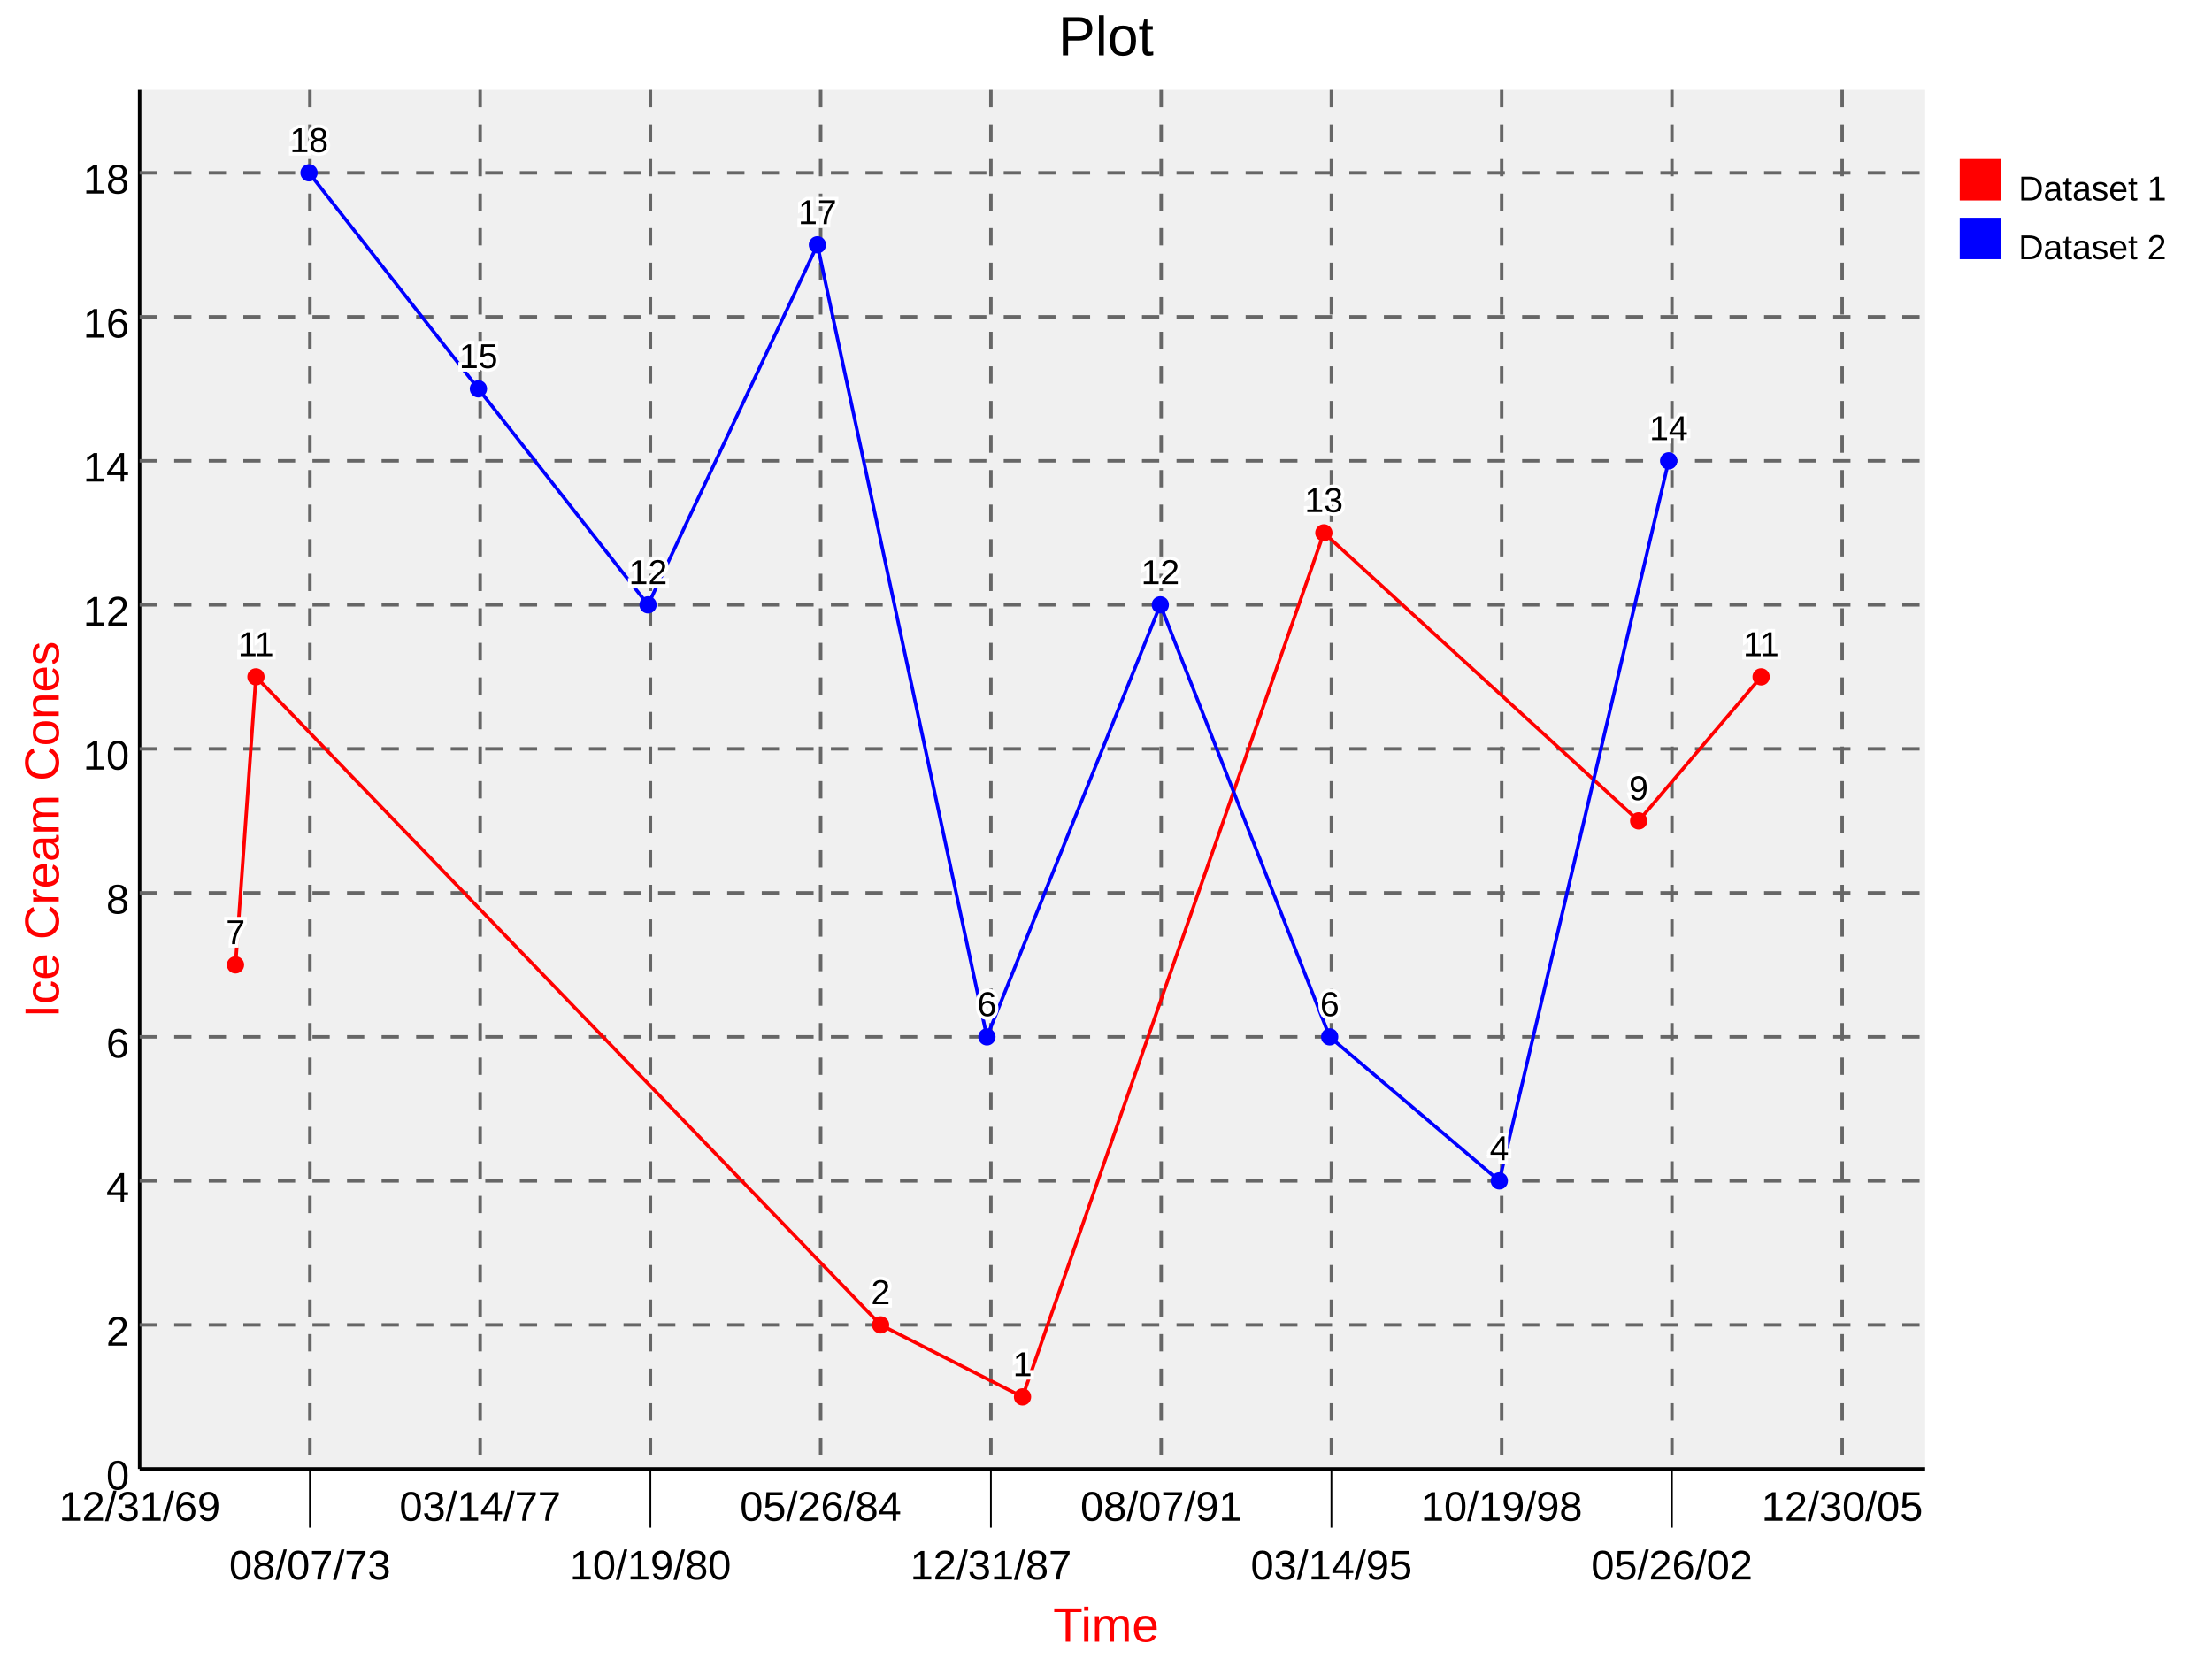
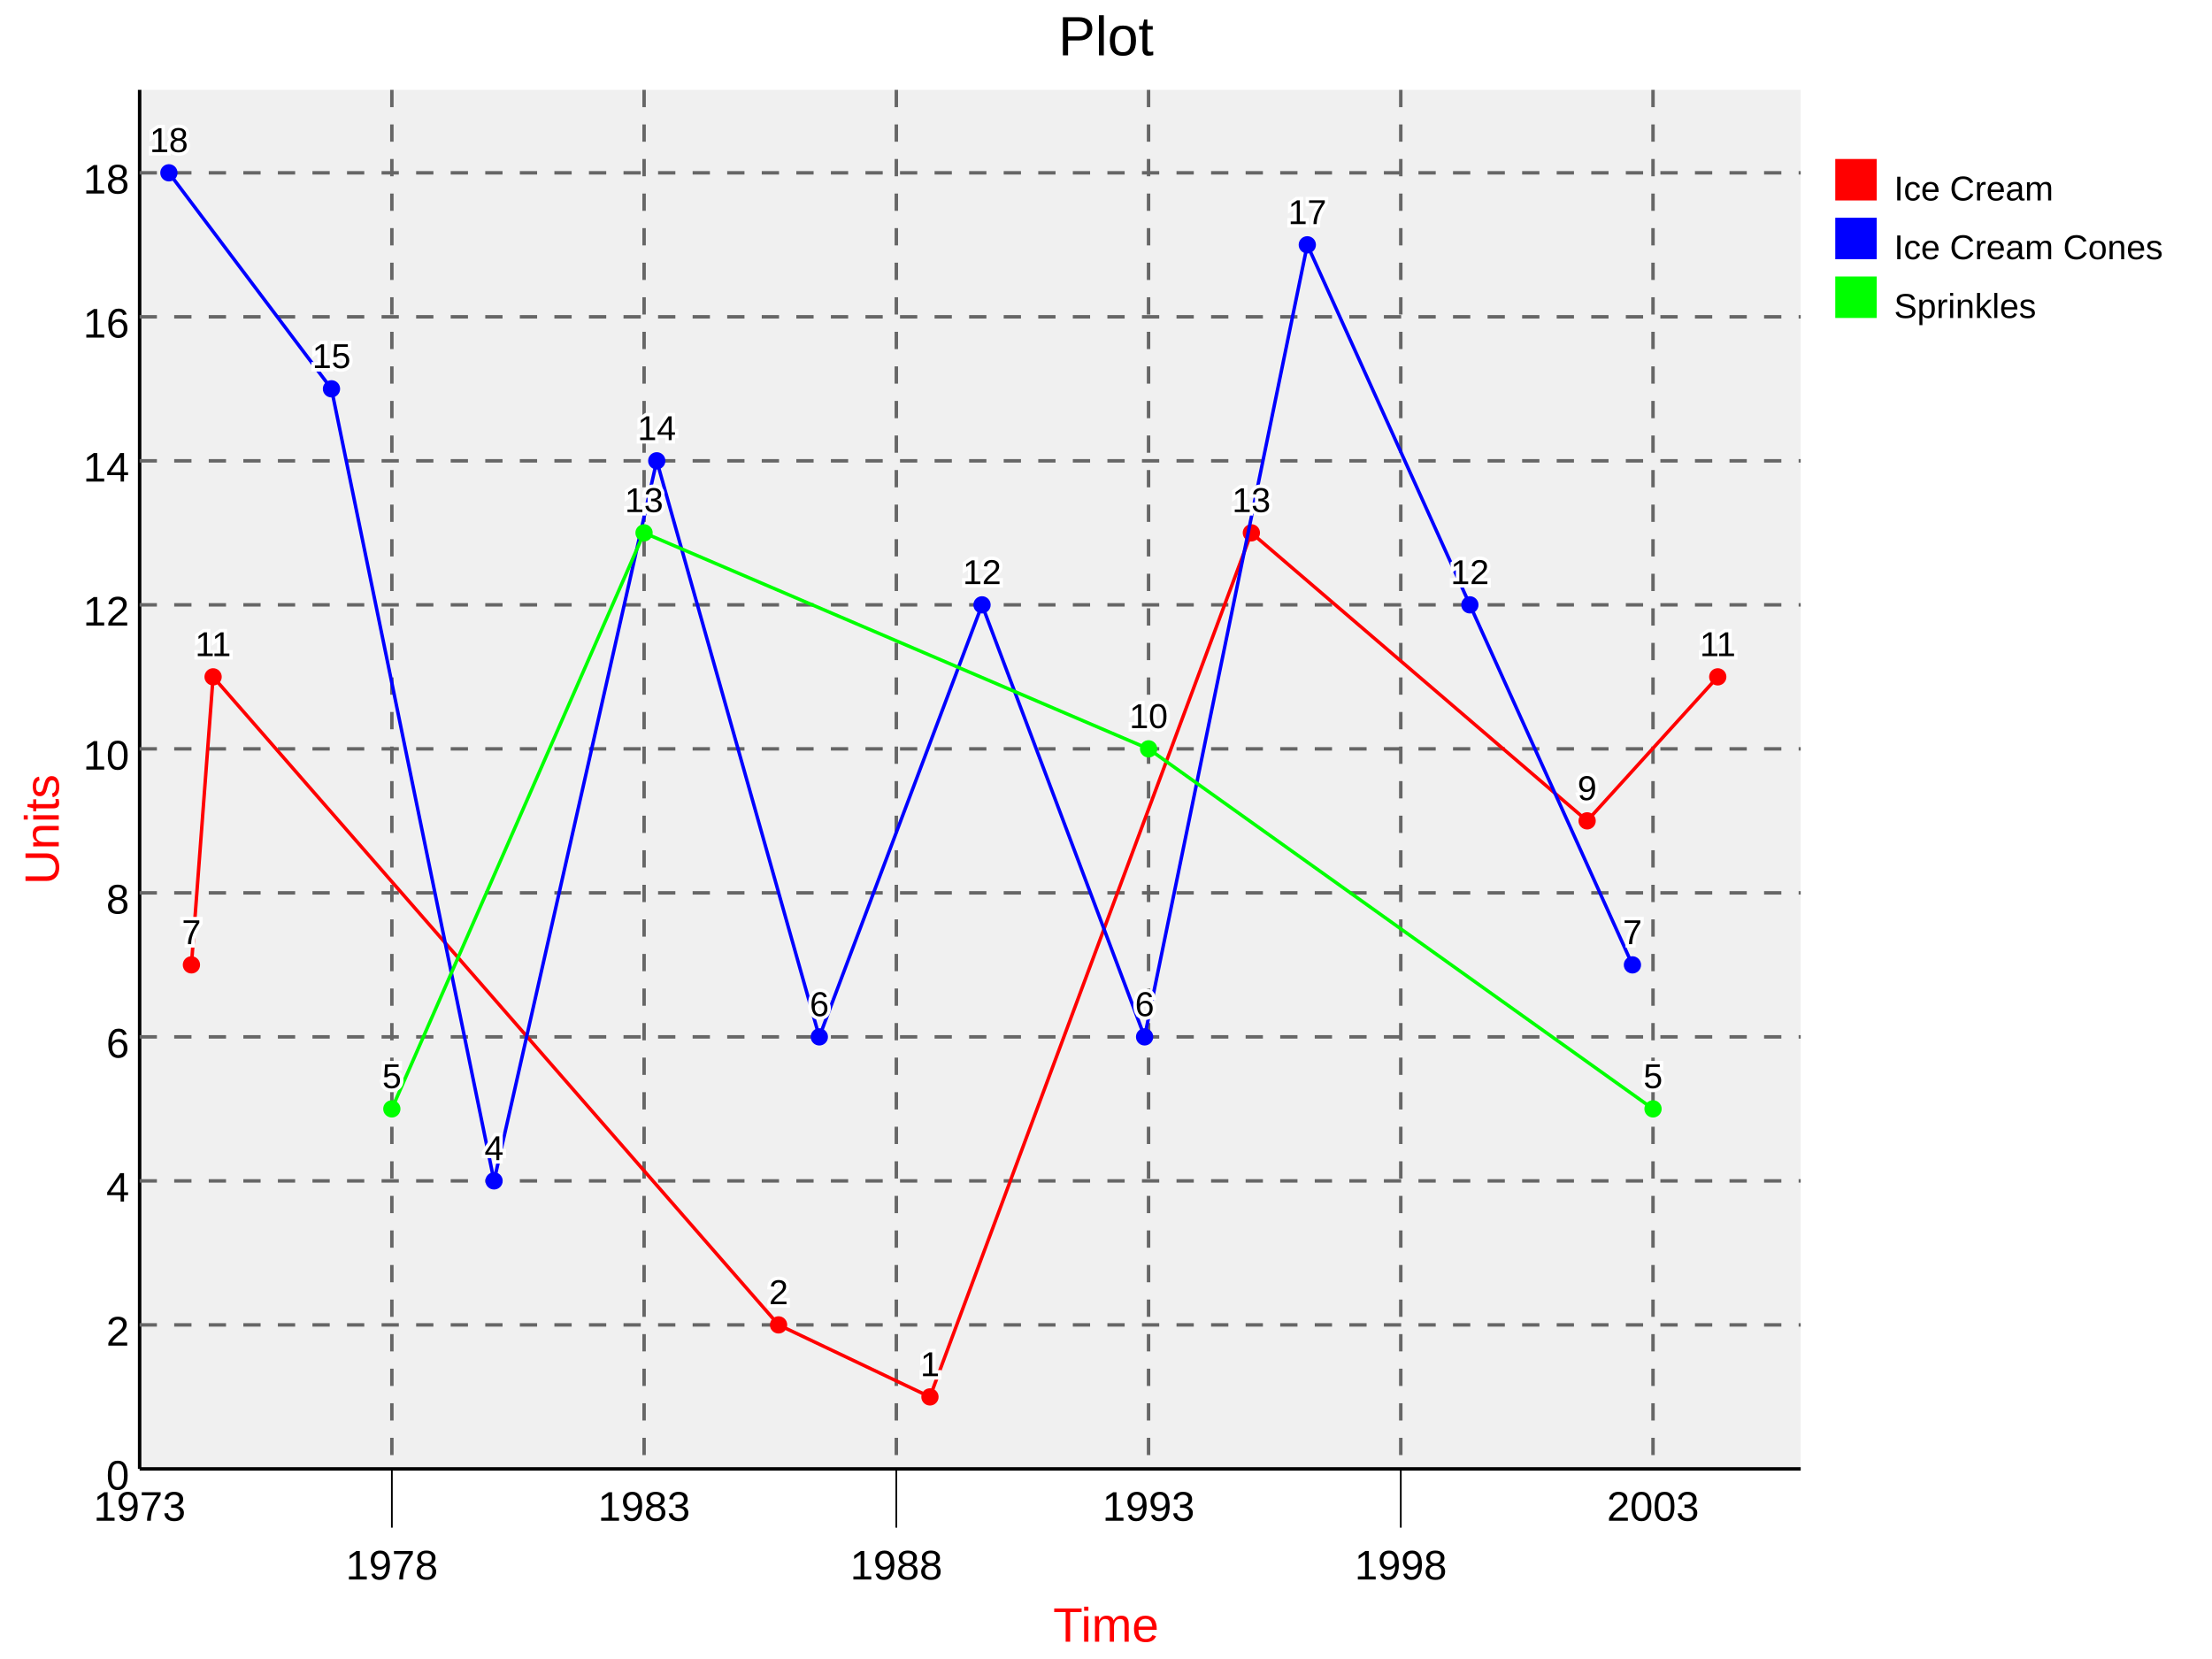
<svg xmlns="http://www.w3.org/2000/svg" viewBox="0 0 640 480" height="480" width="640">
  <defs />
  <rect x="0" class="svgBackground" y="0" height="480" style="fill:#ffffff;" width="640" />
  <g transform="translate( 40.4 26 )">
-     <rect x="0" class="graphBackground" y="0" height="399" style="fill:#f0f0f0;" width="516.6" />
+     <rect x="0" class="graphBackground" y="0" height="399" style="fill:#f0f0f0;" width="480.6" />
    <path class="axis" d="M 0 0 v399" id="xAxis" style="stroke: #000000; stroke-width: 1px;" />
-     <path class="axis" d="M 0 399 h516.6" id="yAxis" style="stroke: #000000; stroke-width: 1px;" />
-     <text x="0.0" class="xAxisLabels" y="414" style="text-anchor: middle; fill: #000000; font-size: 12px; font-family: &quot;Arial&quot;, sans-serif; font-weight: normal;text-anchor: middle">12/31/69</text>
-     <text x="49.26" class="xAxisLabels" y="431" style="text-anchor: middle; fill: #000000; font-size: 12px; font-family: &quot;Arial&quot;, sans-serif; font-weight: normal;text-anchor: middle">08/07/73</text>
-     <path class="staggerGuideLine" d="M49.26 399 v17" style="fill: none; stroke: #000000; stroke-width: 0.5px;" />
-     <path class="guideLines" d="M49.26 0 v399" style="stroke: #666666; stroke-width: 1px; stroke-dasharray: 5 5;" />
-     <text x="98.52" class="xAxisLabels" y="414" style="text-anchor: middle; fill: #000000; font-size: 12px; font-family: &quot;Arial&quot;, sans-serif; font-weight: normal;text-anchor: middle">03/14/77</text>
-     <path class="guideLines" d="M98.52 0 v399" style="stroke: #666666; stroke-width: 1px; stroke-dasharray: 5 5;" />
-     <text x="147.78" class="xAxisLabels" y="431" style="text-anchor: middle; fill: #000000; font-size: 12px; font-family: &quot;Arial&quot;, sans-serif; font-weight: normal;text-anchor: middle">10/19/80</text>
-     <path class="staggerGuideLine" d="M147.78 399 v17" style="fill: none; stroke: #000000; stroke-width: 0.5px;" />
-     <path class="guideLines" d="M147.78 0 v399" style="stroke: #666666; stroke-width: 1px; stroke-dasharray: 5 5;" />
-     <text x="197.04" class="xAxisLabels" y="414" style="text-anchor: middle; fill: #000000; font-size: 12px; font-family: &quot;Arial&quot;, sans-serif; font-weight: normal;text-anchor: middle">05/26/84</text>
-     <path class="guideLines" d="M197.04 0 v399" style="stroke: #666666; stroke-width: 1px; stroke-dasharray: 5 5;" />
-     <text x="246.3" class="xAxisLabels" y="431" style="text-anchor: middle; fill: #000000; font-size: 12px; font-family: &quot;Arial&quot;, sans-serif; font-weight: normal;text-anchor: middle">12/31/87</text>
-     <path class="staggerGuideLine" d="M246.3 399 v17" style="fill: none; stroke: #000000; stroke-width: 0.5px;" />
-     <path class="guideLines" d="M246.3 0 v399" style="stroke: #666666; stroke-width: 1px; stroke-dasharray: 5 5;" />
-     <text x="295.56" class="xAxisLabels" y="414" style="text-anchor: middle; fill: #000000; font-size: 12px; font-family: &quot;Arial&quot;, sans-serif; font-weight: normal;text-anchor: middle">08/07/91</text>
-     <path class="guideLines" d="M295.56 0 v399" style="stroke: #666666; stroke-width: 1px; stroke-dasharray: 5 5;" />
-     <text x="344.82" class="xAxisLabels" y="431" style="text-anchor: middle; fill: #000000; font-size: 12px; font-family: &quot;Arial&quot;, sans-serif; font-weight: normal;text-anchor: middle">03/14/95</text>
-     <path class="staggerGuideLine" d="M344.82 399 v17" style="fill: none; stroke: #000000; stroke-width: 0.5px;" />
-     <path class="guideLines" d="M344.82 0 v399" style="stroke: #666666; stroke-width: 1px; stroke-dasharray: 5 5;" />
-     <text x="394.08" class="xAxisLabels" y="414" style="text-anchor: middle; fill: #000000; font-size: 12px; font-family: &quot;Arial&quot;, sans-serif; font-weight: normal;text-anchor: middle">10/19/98</text>
-     <path class="guideLines" d="M394.08 0 v399" style="stroke: #666666; stroke-width: 1px; stroke-dasharray: 5 5;" />
-     <text x="443.34" class="xAxisLabels" y="431" style="text-anchor: middle; fill: #000000; font-size: 12px; font-family: &quot;Arial&quot;, sans-serif; font-weight: normal;text-anchor: middle">05/26/02</text>
-     <path class="staggerGuideLine" d="M443.34 399 v17" style="fill: none; stroke: #000000; stroke-width: 0.5px;" />
-     <path class="guideLines" d="M443.34 0 v399" style="stroke: #666666; stroke-width: 1px; stroke-dasharray: 5 5;" />
-     <text x="492.6" class="xAxisLabels" y="414" style="text-anchor: middle; fill: #000000; font-size: 12px; font-family: &quot;Arial&quot;, sans-serif; font-weight: normal;text-anchor: middle">12/30/05</text>
-     <path class="guideLines" d="M492.6 0 v399" style="stroke: #666666; stroke-width: 1px; stroke-dasharray: 5 5;" />
+     <path class="axis" d="M 0 399 h480.6" id="yAxis" style="stroke: #000000; stroke-width: 1px;" />
+     <text x="0.0" class="xAxisLabels" y="414" style="text-anchor: middle; fill: #000000; font-size: 12px; font-family: &quot;Arial&quot;, sans-serif; font-weight: normal;text-anchor: middle">1973</text>
+     <text x="72.978" class="xAxisLabels" y="431" style="text-anchor: middle; fill: #000000; font-size: 12px; font-family: &quot;Arial&quot;, sans-serif; font-weight: normal;text-anchor: middle">1978</text>
+     <path class="staggerGuideLine" d="M72.978 399 v17" style="fill: none; stroke: #000000; stroke-width: 0.5px;" />
+     <path class="guideLines" d="M72.978 0 v399" style="stroke: #666666; stroke-width: 1px; stroke-dasharray: 5 5;" />
+     <text x="145.956" class="xAxisLabels" y="414" style="text-anchor: middle; fill: #000000; font-size: 12px; font-family: &quot;Arial&quot;, sans-serif; font-weight: normal;text-anchor: middle">1983</text>
+     <path class="guideLines" d="M145.956 0 v399" style="stroke: #666666; stroke-width: 1px; stroke-dasharray: 5 5;" />
+     <text x="218.934" class="xAxisLabels" y="431" style="text-anchor: middle; fill: #000000; font-size: 12px; font-family: &quot;Arial&quot;, sans-serif; font-weight: normal;text-anchor: middle">1988</text>
+     <path class="staggerGuideLine" d="M218.934 399 v17" style="fill: none; stroke: #000000; stroke-width: 0.5px;" />
+     <path class="guideLines" d="M218.934 0 v399" style="stroke: #666666; stroke-width: 1px; stroke-dasharray: 5 5;" />
+     <text x="291.912" class="xAxisLabels" y="414" style="text-anchor: middle; fill: #000000; font-size: 12px; font-family: &quot;Arial&quot;, sans-serif; font-weight: normal;text-anchor: middle">1993</text>
+     <path class="guideLines" d="M291.912 0 v399" style="stroke: #666666; stroke-width: 1px; stroke-dasharray: 5 5;" />
+     <text x="364.89" class="xAxisLabels" y="431" style="text-anchor: middle; fill: #000000; font-size: 12px; font-family: &quot;Arial&quot;, sans-serif; font-weight: normal;text-anchor: middle">1998</text>
+     <path class="staggerGuideLine" d="M364.89 399 v17" style="fill: none; stroke: #000000; stroke-width: 0.5px;" />
+     <path class="guideLines" d="M364.89 0 v399" style="stroke: #666666; stroke-width: 1px; stroke-dasharray: 5 5;" />
+     <text x="437.868" class="xAxisLabels" y="414" style="text-anchor: middle; fill: #000000; font-size: 12px; font-family: &quot;Arial&quot;, sans-serif; font-weight: normal;text-anchor: middle">2003</text>
+     <path class="guideLines" d="M437.868 0 v399" style="stroke: #666666; stroke-width: 1px; stroke-dasharray: 5 5;" />
    <text x="-3" class="yAxisLabels" y="405.0" style="text-anchor: end; fill: #000000; font-size: 12px; font-family: &quot;Arial&quot;, sans-serif; font-weight: normal;text-anchor: end">0</text>
    <text x="-3" class="yAxisLabels" y="363.333" style="text-anchor: end; fill: #000000; font-size: 12px; font-family: &quot;Arial&quot;, sans-serif; font-weight: normal;text-anchor: end">2</text>
-     <path class="guideLines" d="M0 357.333 h516.6" style="stroke: #666666; stroke-width: 1px; stroke-dasharray: 5 5;" />
+     <path class="guideLines" d="M0 357.333 h480.6" style="stroke: #666666; stroke-width: 1px; stroke-dasharray: 5 5;" />
    <text x="-3" class="yAxisLabels" y="321.667" style="text-anchor: end; fill: #000000; font-size: 12px; font-family: &quot;Arial&quot;, sans-serif; font-weight: normal;text-anchor: end">4</text>
-     <path class="guideLines" d="M0 315.667 h516.6" style="stroke: #666666; stroke-width: 1px; stroke-dasharray: 5 5;" />
+     <path class="guideLines" d="M0 315.667 h480.6" style="stroke: #666666; stroke-width: 1px; stroke-dasharray: 5 5;" />
    <text x="-3" class="yAxisLabels" y="280.0" style="text-anchor: end; fill: #000000; font-size: 12px; font-family: &quot;Arial&quot;, sans-serif; font-weight: normal;text-anchor: end">6</text>
-     <path class="guideLines" d="M0 274.0 h516.6" style="stroke: #666666; stroke-width: 1px; stroke-dasharray: 5 5;" />
+     <path class="guideLines" d="M0 274.0 h480.6" style="stroke: #666666; stroke-width: 1px; stroke-dasharray: 5 5;" />
    <text x="-3" class="yAxisLabels" y="238.333" style="text-anchor: end; fill: #000000; font-size: 12px; font-family: &quot;Arial&quot;, sans-serif; font-weight: normal;text-anchor: end">8</text>
-     <path class="guideLines" d="M0 232.333 h516.6" style="stroke: #666666; stroke-width: 1px; stroke-dasharray: 5 5;" />
+     <path class="guideLines" d="M0 232.333 h480.6" style="stroke: #666666; stroke-width: 1px; stroke-dasharray: 5 5;" />
    <text x="-3" class="yAxisLabels" y="196.667" style="text-anchor: end; fill: #000000; font-size: 12px; font-family: &quot;Arial&quot;, sans-serif; font-weight: normal;text-anchor: end">10</text>
-     <path class="guideLines" d="M0 190.667 h516.6" style="stroke: #666666; stroke-width: 1px; stroke-dasharray: 5 5;" />
+     <path class="guideLines" d="M0 190.667 h480.6" style="stroke: #666666; stroke-width: 1px; stroke-dasharray: 5 5;" />
    <text x="-3" class="yAxisLabels" y="155.0" style="text-anchor: end; fill: #000000; font-size: 12px; font-family: &quot;Arial&quot;, sans-serif; font-weight: normal;text-anchor: end">12</text>
-     <path class="guideLines" d="M0 149.0 h516.6" style="stroke: #666666; stroke-width: 1px; stroke-dasharray: 5 5;" />
+     <path class="guideLines" d="M0 149.0 h480.6" style="stroke: #666666; stroke-width: 1px; stroke-dasharray: 5 5;" />
    <text x="-3" class="yAxisLabels" y="113.333" style="text-anchor: end; fill: #000000; font-size: 12px; font-family: &quot;Arial&quot;, sans-serif; font-weight: normal;text-anchor: end">14</text>
-     <path class="guideLines" d="M0 107.333 h516.6" style="stroke: #666666; stroke-width: 1px; stroke-dasharray: 5 5;" />
+     <path class="guideLines" d="M0 107.333 h480.6" style="stroke: #666666; stroke-width: 1px; stroke-dasharray: 5 5;" />
    <text x="-3" class="yAxisLabels" y="71.667" style="text-anchor: end; fill: #000000; font-size: 12px; font-family: &quot;Arial&quot;, sans-serif; font-weight: normal;text-anchor: end">16</text>
-     <path class="guideLines" d="M0 65.667 h516.6" style="stroke: #666666; stroke-width: 1px; stroke-dasharray: 5 5;" />
+     <path class="guideLines" d="M0 65.667 h480.6" style="stroke: #666666; stroke-width: 1px; stroke-dasharray: 5 5;" />
    <text x="-3" class="yAxisLabels" y="30.0" style="text-anchor: end; fill: #000000; font-size: 12px; font-family: &quot;Arial&quot;, sans-serif; font-weight: normal;text-anchor: end">18</text>
-     <path class="guideLines" d="M0 24.0 h516.6" style="stroke: #666666; stroke-width: 1px; stroke-dasharray: 5 5;" />
-     <path class="line1" d="M27.732 253.167 L27.732 253.167 33.651 169.833 214.386 357.333 255.448 378.167 342.633 128.167 433.71 211.5 469.143 169.833 " style="fill: none; stroke: #ff0000; stroke-width: 1px;" />
-     <circle cy="253.167" class="dataPoint1" r="2.5" style="fill: #ff0000; stroke: none; stroke-width: 1px;" cx="27.732" />
-     <text visibility="hidden" x="32.732" y="241.167" id="538799996" style="fill: #000; text-anchor: start;">Tue Jan 11 00:00:00 EST 1972</text>
-     <circle cy="253.167" r="10" cx="27.732" style="opacity: 0" />
-     <text x="27.732" class="dataPointLabel" y="247.167" style="fill: #000000; text-anchor:middle; font-size: 10px; font-family: &quot;Arial&quot;, sans-serif; font-weight: normal; stroke: #fff; stroke-width: 2;">7</text>
-     <text x="27.732" class="dataPointLabel" y="247.167" style="fill: #000000; text-anchor:middle; font-size: 10px; font-family: &quot;Arial&quot;, sans-serif; font-weight: normal;">7</text>
-     <circle cy="169.833" class="dataPoint1" r="2.5" style="fill: #ff0000; stroke: none; stroke-width: 1px;" cx="33.651" />
-     <text visibility="hidden" x="38.651" y="157.833" id="538796936" style="fill: #000; text-anchor: start;">Sat Jun 17 00:00:00 EDT 1972</text>
-     <circle cy="169.833" r="10" cx="33.651" style="opacity: 0" />
-     <text x="33.651" class="dataPointLabel" y="163.833" style="fill: #000000; text-anchor:middle; font-size: 10px; font-family: &quot;Arial&quot;, sans-serif; font-weight: normal; stroke: #fff; stroke-width: 2;">11</text>
-     <text x="33.651" class="dataPointLabel" y="163.833" style="fill: #000000; text-anchor:middle; font-size: 10px; font-family: &quot;Arial&quot;, sans-serif; font-weight: normal;">11</text>
-     <circle cy="357.333" class="dataPoint1" r="2.5" style="fill: #ff0000; stroke: none; stroke-width: 1px;" cx="214.386" />
-     <text visibility="hidden" x="219.386" y="345.333" id="538793886" style="fill: #000; text-anchor: start;">Sun Sep 01 00:00:00 EDT 1985</text>
-     <circle cy="357.333" r="10" cx="214.386" style="opacity: 0" />
-     <text x="214.386" class="dataPointLabel" y="351.333" style="fill: #000000; text-anchor:middle; font-size: 10px; font-family: &quot;Arial&quot;, sans-serif; font-weight: normal; stroke: #fff; stroke-width: 2;">2</text>
-     <text x="214.386" class="dataPointLabel" y="351.333" style="fill: #000000; text-anchor:middle; font-size: 10px; font-family: &quot;Arial&quot;, sans-serif; font-weight: normal;">2</text>
-     <circle cy="378.167" class="dataPoint1" r="2.5" style="fill: #ff0000; stroke: none; stroke-width: 1px;" cx="255.448" />
-     <text visibility="hidden" x="260.448" y="366.167" id="538790836" style="fill: #000; text-anchor: start;">Thu Sep 01 00:00:00 EDT 1988</text>
-     <circle cy="378.167" r="10" cx="255.448" style="opacity: 0" />
-     <text x="255.448" class="dataPointLabel" y="372.167" style="fill: #000000; text-anchor:middle; font-size: 10px; font-family: &quot;Arial&quot;, sans-serif; font-weight: normal; stroke: #fff; stroke-width: 2;">1</text>
-     <text x="255.448" class="dataPointLabel" y="372.167" style="fill: #000000; text-anchor:middle; font-size: 10px; font-family: &quot;Arial&quot;, sans-serif; font-weight: normal;">1</text>
-     <circle cy="128.167" class="dataPoint1" r="2.5" style="fill: #ff0000; stroke: none; stroke-width: 1px;" cx="342.633" />
-     <text visibility="hidden" x="347.633" y="116.167" id="538787786" style="fill: #000; text-anchor: start;">Sun Jan 15 00:00:00 EST 1995</text>
-     <circle cy="128.167" r="10" cx="342.633" style="opacity: 0" />
-     <text x="342.633" class="dataPointLabel" y="122.167" style="fill: #000000; text-anchor:middle; font-size: 10px; font-family: &quot;Arial&quot;, sans-serif; font-weight: normal; stroke: #fff; stroke-width: 2;">13</text>
-     <text x="342.633" class="dataPointLabel" y="122.167" style="fill: #000000; text-anchor:middle; font-size: 10px; font-family: &quot;Arial&quot;, sans-serif; font-weight: normal;">13</text>
-     <circle cy="211.5" class="dataPoint1" r="2.5" style="fill: #ff0000; stroke: none; stroke-width: 1px;" cx="433.71" />
-     <text visibility="hidden" x="428.71" y="199.5" id="538784736" style="fill: #000; text-anchor: end;">Tue Sep 11 00:00:00 EDT 2001</text>
-     <circle cy="211.5" r="10" cx="433.71" style="opacity: 0" />
-     <text x="433.71" class="dataPointLabel" y="205.5" style="fill: #000000; text-anchor:middle; font-size: 10px; font-family: &quot;Arial&quot;, sans-serif; font-weight: normal; stroke: #fff; stroke-width: 2;">9</text>
-     <text x="433.71" class="dataPointLabel" y="205.5" style="fill: #000000; text-anchor:middle; font-size: 10px; font-family: &quot;Arial&quot;, sans-serif; font-weight: normal;">9</text>
-     <circle cy="169.833" class="dataPoint1" r="2.5" style="fill: #ff0000; stroke: none; stroke-width: 1px;" cx="469.143" />
-     <text visibility="hidden" x="464.143" y="157.833" id="538781666" style="fill: #000; text-anchor: end;">Tue Apr 13 17:31:00 EDT 2004</text>
-     <circle cy="169.833" r="10" cx="469.143" style="opacity: 0" />
-     <text x="469.143" class="dataPointLabel" y="163.833" style="fill: #000000; text-anchor:middle; font-size: 10px; font-family: &quot;Arial&quot;, sans-serif; font-weight: normal; stroke: #fff; stroke-width: 2;">11</text>
-     <text x="469.143" class="dataPointLabel" y="163.833" style="fill: #000000; text-anchor:middle; font-size: 10px; font-family: &quot;Arial&quot;, sans-serif; font-weight: normal;">11</text>
-     <path class="line2" d="M49.012 24.0 L49.012 24.0 98.018 86.5 147.097 149.0 196.102 44.833 245.147 274.0 295.312 149.0 344.318 274.0 393.397 315.667 442.402 107.333 " style="fill: none; stroke: #0000ff; stroke-width: 1px;" />
-     <circle cy="24.0" class="dataPoint2" r="2.5" style="fill: #0000ff; stroke: none; stroke-width: 1px;" cx="49.012" />
-     <text visibility="hidden" x="54.012" y="12.0" id="538777716" style="fill: #000; text-anchor: start;">Wed Aug 01 00:00:00 EDT 1973</text>
-     <circle cy="24.0" r="10" cx="49.012" style="opacity: 0" />
-     <text x="49.012" class="dataPointLabel" y="18.0" style="fill: #000000; text-anchor:middle; font-size: 10px; font-family: &quot;Arial&quot;, sans-serif; font-weight: normal; stroke: #fff; stroke-width: 2;">18</text>
-     <text x="49.012" class="dataPointLabel" y="18.0" style="fill: #000000; text-anchor:middle; font-size: 10px; font-family: &quot;Arial&quot;, sans-serif; font-weight: normal;">18</text>
-     <circle cy="86.5" class="dataPoint2" r="2.5" style="fill: #0000ff; stroke: none; stroke-width: 1px;" cx="98.018" />
-     <text visibility="hidden" x="103.018" y="74.5" id="538774666" style="fill: #000; text-anchor: start;">Tue Mar 01 00:00:00 EST 1977</text>
-     <circle cy="86.5" r="10" cx="98.018" style="opacity: 0" />
-     <text x="98.018" class="dataPointLabel" y="80.5" style="fill: #000000; text-anchor:middle; font-size: 10px; font-family: &quot;Arial&quot;, sans-serif; font-weight: normal; stroke: #fff; stroke-width: 2;">15</text>
-     <text x="98.018" class="dataPointLabel" y="80.5" style="fill: #000000; text-anchor:middle; font-size: 10px; font-family: &quot;Arial&quot;, sans-serif; font-weight: normal;">15</text>
-     <circle cy="149.0" class="dataPoint2" r="2.5" style="fill: #0000ff; stroke: none; stroke-width: 1px;" cx="147.097" />
-     <text visibility="hidden" x="152.097" y="137.0" id="538771616" style="fill: #000; text-anchor: start;">Wed Oct 01 00:00:00 EDT 1980</text>
-     <circle cy="149.0" r="10" cx="147.097" style="opacity: 0" />
-     <text x="147.097" class="dataPointLabel" y="143.0" style="fill: #000000; text-anchor:middle; font-size: 10px; font-family: &quot;Arial&quot;, sans-serif; font-weight: normal; stroke: #fff; stroke-width: 2;">12</text>
-     <text x="147.097" class="dataPointLabel" y="143.0" style="fill: #000000; text-anchor:middle; font-size: 10px; font-family: &quot;Arial&quot;, sans-serif; font-weight: normal;">12</text>
-     <circle cy="44.833" class="dataPoint2" r="2.5" style="fill: #0000ff; stroke: none; stroke-width: 1px;" cx="196.102" />
-     <text visibility="hidden" x="201.102" y="32.833" id="538768566" style="fill: #000; text-anchor: start;">Tue May 01 00:00:00 EDT 1984</text>
-     <circle cy="44.833" r="10" cx="196.102" style="opacity: 0" />
-     <text x="196.102" class="dataPointLabel" y="38.833" style="fill: #000000; text-anchor:middle; font-size: 10px; font-family: &quot;Arial&quot;, sans-serif; font-weight: normal; stroke: #fff; stroke-width: 2;">17</text>
-     <text x="196.102" class="dataPointLabel" y="38.833" style="fill: #000000; text-anchor:middle; font-size: 10px; font-family: &quot;Arial&quot;, sans-serif; font-weight: normal;">17</text>
-     <circle cy="274.0" class="dataPoint2" r="2.5" style="fill: #0000ff; stroke: none; stroke-width: 1px;" cx="245.147" />
-     <text visibility="hidden" x="250.147" y="262.0" id="538765516" style="fill: #000; text-anchor: start;">Tue Dec 01 00:00:00 EST 1987</text>
-     <circle cy="274.0" r="10" cx="245.147" style="opacity: 0" />
-     <text x="245.147" class="dataPointLabel" y="268.0" style="fill: #000000; text-anchor:middle; font-size: 10px; font-family: &quot;Arial&quot;, sans-serif; font-weight: normal; stroke: #fff; stroke-width: 2;">6</text>
-     <text x="245.147" class="dataPointLabel" y="268.0" style="fill: #000000; text-anchor:middle; font-size: 10px; font-family: &quot;Arial&quot;, sans-serif; font-weight: normal;">6</text>
-     <circle cy="149.0" class="dataPoint2" r="2.5" style="fill: #0000ff; stroke: none; stroke-width: 1px;" cx="295.312" />
-     <text visibility="hidden" x="300.312" y="137.0" id="538762466" style="fill: #000; text-anchor: start;">Thu Aug 01 00:00:00 EDT 1991</text>
-     <circle cy="149.0" r="10" cx="295.312" style="opacity: 0" />
-     <text x="295.312" class="dataPointLabel" y="143.0" style="fill: #000000; text-anchor:middle; font-size: 10px; font-family: &quot;Arial&quot;, sans-serif; font-weight: normal; stroke: #fff; stroke-width: 2;">12</text>
-     <text x="295.312" class="dataPointLabel" y="143.0" style="fill: #000000; text-anchor:middle; font-size: 10px; font-family: &quot;Arial&quot;, sans-serif; font-weight: normal;">12</text>
-     <circle cy="274.0" class="dataPoint2" r="2.5" style="fill: #0000ff; stroke: none; stroke-width: 1px;" cx="344.318" />
-     <text visibility="hidden" x="349.318" y="262.0" id="538759416" style="fill: #000; text-anchor: start;">Wed Mar 01 00:00:00 EST 1995</text>
-     <circle cy="274.0" r="10" cx="344.318" style="opacity: 0" />
-     <text x="344.318" class="dataPointLabel" y="268.0" style="fill: #000000; text-anchor:middle; font-size: 10px; font-family: &quot;Arial&quot;, sans-serif; font-weight: normal; stroke: #fff; stroke-width: 2;">6</text>
-     <text x="344.318" class="dataPointLabel" y="268.0" style="fill: #000000; text-anchor:middle; font-size: 10px; font-family: &quot;Arial&quot;, sans-serif; font-weight: normal;">6</text>
-     <circle cy="315.667" class="dataPoint2" r="2.5" style="fill: #0000ff; stroke: none; stroke-width: 1px;" cx="393.397" />
-     <text visibility="hidden" x="398.397" y="303.667" id="538756366" style="fill: #000; text-anchor: start;">Thu Oct 01 00:00:00 EDT 1998</text>
-     <circle cy="315.667" r="10" cx="393.397" style="opacity: 0" />
-     <text x="393.397" class="dataPointLabel" y="309.667" style="fill: #000000; text-anchor:middle; font-size: 10px; font-family: &quot;Arial&quot;, sans-serif; font-weight: normal; stroke: #fff; stroke-width: 2;">4</text>
-     <text x="393.397" class="dataPointLabel" y="309.667" style="fill: #000000; text-anchor:middle; font-size: 10px; font-family: &quot;Arial&quot;, sans-serif; font-weight: normal;">4</text>
-     <circle cy="107.333" class="dataPoint2" r="2.5" style="fill: #0000ff; stroke: none; stroke-width: 1px;" cx="442.402" />
-     <text visibility="hidden" x="437.402" y="95.333" id="538753316" style="fill: #000; text-anchor: end;">Wed May 01 00:00:00 EDT 2002</text>
-     <circle cy="107.333" r="10" cx="442.402" style="opacity: 0" />
-     <text x="442.402" class="dataPointLabel" y="101.333" style="fill: #000000; text-anchor:middle; font-size: 10px; font-family: &quot;Arial&quot;, sans-serif; font-weight: normal; stroke: #fff; stroke-width: 2;">14</text>
-     <text x="442.402" class="dataPointLabel" y="101.333" style="fill: #000000; text-anchor:middle; font-size: 10px; font-family: &quot;Arial&quot;, sans-serif; font-weight: normal;">14</text>
+     <path class="guideLines" d="M0 24.0 h480.6" style="stroke: #666666; stroke-width: 1px; stroke-dasharray: 5 5;" />
+     <path class="line1" d="M14.984 253.167 L14.984 253.167 21.258 169.833 184.865 357.333 228.664 378.167 321.659 128.167 418.806 211.5 456.6 169.833 " style="fill: none; stroke: #ff0000; stroke-width: 1px;" />
+     <circle cy="253.167" class="dataPoint1" r="2.5" style="fill: #ff0000; stroke: none; stroke-width: 1px;" cx="14.984" />
+     <circle cy="169.833" class="dataPoint1" r="2.5" style="fill: #ff0000; stroke: none; stroke-width: 1px;" cx="21.258" />
+     <circle cy="357.333" class="dataPoint1" r="2.5" style="fill: #ff0000; stroke: none; stroke-width: 1px;" cx="184.865" />
+     <circle cy="378.167" class="dataPoint1" r="2.5" style="fill: #ff0000; stroke: none; stroke-width: 1px;" cx="228.664" />
+     <circle cy="128.167" class="dataPoint1" r="2.5" style="fill: #ff0000; stroke: none; stroke-width: 1px;" cx="321.659" />
+     <circle cy="211.5" class="dataPoint1" r="2.5" style="fill: #ff0000; stroke: none; stroke-width: 1px;" cx="418.806" />
+     <circle cy="169.833" class="dataPoint1" r="2.5" style="fill: #ff0000; stroke: none; stroke-width: 1px;" cx="456.6" />
+     <path class="line2" d="M8.47 24.0 L8.47 24.0 55.506 86.5 102.544 315.667 149.62 107.333 196.654 274.0 243.73 149.0 290.768 274.0 337.844 44.833 384.878 149.0 431.914 253.167 " style="fill: none; stroke: #0000ff; stroke-width: 1px;" />
+     <circle cy="24.0" class="dataPoint2" r="2.5" style="fill: #0000ff; stroke: none; stroke-width: 1px;" cx="8.47" />
+     <circle cy="86.5" class="dataPoint2" r="2.5" style="fill: #0000ff; stroke: none; stroke-width: 1px;" cx="55.506" />
+     <circle cy="315.667" class="dataPoint2" r="2.5" style="fill: #0000ff; stroke: none; stroke-width: 1px;" cx="102.544" />
+     <circle cy="107.333" class="dataPoint2" r="2.5" style="fill: #0000ff; stroke: none; stroke-width: 1px;" cx="149.62" />
+     <circle cy="274.0" class="dataPoint2" r="2.5" style="fill: #0000ff; stroke: none; stroke-width: 1px;" cx="196.654" />
+     <circle cy="149.0" class="dataPoint2" r="2.5" style="fill: #0000ff; stroke: none; stroke-width: 1px;" cx="243.73" />
+     <circle cy="274.0" class="dataPoint2" r="2.5" style="fill: #0000ff; stroke: none; stroke-width: 1px;" cx="290.768" />
+     <circle cy="44.833" class="dataPoint2" r="2.5" style="fill: #0000ff; stroke: none; stroke-width: 1px;" cx="337.844" />
+     <circle cy="149.0" class="dataPoint2" r="2.5" style="fill: #0000ff; stroke: none; stroke-width: 1px;" cx="384.878" />
+     <circle cy="253.167" class="dataPoint2" r="2.5" style="fill: #0000ff; stroke: none; stroke-width: 1px;" cx="431.914" />
+     <path class="line3" d="M72.972 294.833 L72.972 294.833 145.943 128.167 291.927 190.667 437.87 294.833 " style="fill: none; stroke: #00ff00; stroke-width: 1px;" />
+     <circle cy="294.833" class="dataPoint3" r="2.5" style="fill: #00ff00; stroke: none; stroke-width: 1px;" cx="72.972" />
+     <circle cy="128.167" class="dataPoint3" r="2.5" style="fill: #00ff00; stroke: none; stroke-width: 1px;" cx="145.943" />
+     <circle cy="190.667" class="dataPoint3" r="2.5" style="fill: #00ff00; stroke: none; stroke-width: 1px;" cx="291.927" />
+     <circle cy="294.833" class="dataPoint3" r="2.5" style="fill: #00ff00; stroke: none; stroke-width: 1px;" cx="437.87" />
+     <g>
+       <text visibility="hidden" x="19.984" y="241.167" id="538827764" style="fill: #000; text-anchor: start;">01/11/74</text>
+       <circle cy="253.167" r="10" cx="14.984" style="opacity: 0" />
+       <text x="14.984" class="dataPointLabel" y="247.167" style="fill: #000000; text-anchor:middle; font-size: 10px; font-family: &quot;Arial&quot;, sans-serif; font-weight: normal; stroke: #fff; stroke-width: 2;">7</text>
+       <text x="14.984" class="dataPointLabel" y="247.167" style="fill: #000000; text-anchor:middle; font-size: 10px; font-family: &quot;Arial&quot;, sans-serif; font-weight: normal;">7</text>
+       <text visibility="hidden" x="26.258" y="157.833" id="538824704" style="fill: #000; text-anchor: start;">06/17/74</text>
+       <circle cy="169.833" r="10" cx="21.258" style="opacity: 0" />
+       <text x="21.258" class="dataPointLabel" y="163.833" style="fill: #000000; text-anchor:middle; font-size: 10px; font-family: &quot;Arial&quot;, sans-serif; font-weight: normal; stroke: #fff; stroke-width: 2;">11</text>
+       <text x="21.258" class="dataPointLabel" y="163.833" style="fill: #000000; text-anchor:middle; font-size: 10px; font-family: &quot;Arial&quot;, sans-serif; font-weight: normal;">11</text>
+       <text visibility="hidden" x="189.865" y="345.333" id="538821654" style="fill: #000; text-anchor: start;">09/01/85</text>
+       <circle cy="357.333" r="10" cx="184.865" style="opacity: 0" />
+       <text x="184.865" class="dataPointLabel" y="351.333" style="fill: #000000; text-anchor:middle; font-size: 10px; font-family: &quot;Arial&quot;, sans-serif; font-weight: normal; stroke: #fff; stroke-width: 2;">2</text>
+       <text x="184.865" class="dataPointLabel" y="351.333" style="fill: #000000; text-anchor:middle; font-size: 10px; font-family: &quot;Arial&quot;, sans-serif; font-weight: normal;">2</text>
+       <text visibility="hidden" x="233.664" y="366.167" id="538818604" style="fill: #000; text-anchor: start;">09/01/88</text>
+       <circle cy="378.167" r="10" cx="228.664" style="opacity: 0" />
+       <text x="228.664" class="dataPointLabel" y="372.167" style="fill: #000000; text-anchor:middle; font-size: 10px; font-family: &quot;Arial&quot;, sans-serif; font-weight: normal; stroke: #fff; stroke-width: 2;">1</text>
+       <text x="228.664" class="dataPointLabel" y="372.167" style="fill: #000000; text-anchor:middle; font-size: 10px; font-family: &quot;Arial&quot;, sans-serif; font-weight: normal;">1</text>
+       <text visibility="hidden" x="326.659" y="116.167" id="538815554" style="fill: #000; text-anchor: start;">01/15/95</text>
+       <circle cy="128.167" r="10" cx="321.659" style="opacity: 0" />
+       <text x="321.659" class="dataPointLabel" y="122.167" style="fill: #000000; text-anchor:middle; font-size: 10px; font-family: &quot;Arial&quot;, sans-serif; font-weight: normal; stroke: #fff; stroke-width: 2;">13</text>
+       <text x="321.659" class="dataPointLabel" y="122.167" style="fill: #000000; text-anchor:middle; font-size: 10px; font-family: &quot;Arial&quot;, sans-serif; font-weight: normal;">13</text>
+       <text visibility="hidden" x="423.806" y="199.5" id="538812504" style="fill: #000; text-anchor: start;">09/11/01</text>
+       <circle cy="211.5" r="10" cx="418.806" style="opacity: 0" />
+       <text x="418.806" class="dataPointLabel" y="205.5" style="fill: #000000; text-anchor:middle; font-size: 10px; font-family: &quot;Arial&quot;, sans-serif; font-weight: normal; stroke: #fff; stroke-width: 2;">9</text>
+       <text x="418.806" class="dataPointLabel" y="205.5" style="fill: #000000; text-anchor:middle; font-size: 10px; font-family: &quot;Arial&quot;, sans-serif; font-weight: normal;">9</text>
+       <text visibility="hidden" x="461.6" y="157.833" id="538809434" style="fill: #000; text-anchor: start;">04/13/04</text>
+       <circle cy="169.833" r="10" cx="456.6" style="opacity: 0" />
+       <text x="456.6" class="dataPointLabel" y="163.833" style="fill: #000000; text-anchor:middle; font-size: 10px; font-family: &quot;Arial&quot;, sans-serif; font-weight: normal; stroke: #fff; stroke-width: 2;">11</text>
+       <text x="456.6" class="dataPointLabel" y="163.833" style="fill: #000000; text-anchor:middle; font-size: 10px; font-family: &quot;Arial&quot;, sans-serif; font-weight: normal;">11</text>
+       <text visibility="hidden" x="13.47" y="12.0" id="538805424" style="fill: #000; text-anchor: start;">08/01/73</text>
+       <circle cy="24.0" r="10" cx="8.47" style="opacity: 0" />
+       <text x="8.47" class="dataPointLabel" y="18.0" style="fill: #000000; text-anchor:middle; font-size: 10px; font-family: &quot;Arial&quot;, sans-serif; font-weight: normal; stroke: #fff; stroke-width: 2;">18</text>
+       <text x="8.47" class="dataPointLabel" y="18.0" style="fill: #000000; text-anchor:middle; font-size: 10px; font-family: &quot;Arial&quot;, sans-serif; font-weight: normal;">18</text>
+       <text visibility="hidden" x="60.506" y="74.5" id="538802374" style="fill: #000; text-anchor: start;">10/21/76</text>
+       <circle cy="86.5" r="10" cx="55.506" style="opacity: 0" />
+       <text x="55.506" class="dataPointLabel" y="80.5" style="fill: #000000; text-anchor:middle; font-size: 10px; font-family: &quot;Arial&quot;, sans-serif; font-weight: normal; stroke: #fff; stroke-width: 2;">15</text>
+       <text x="55.506" class="dataPointLabel" y="80.5" style="fill: #000000; text-anchor:middle; font-size: 10px; font-family: &quot;Arial&quot;, sans-serif; font-weight: normal;">15</text>
+       <text visibility="hidden" x="107.544" y="303.667" id="538799324" style="fill: #000; text-anchor: start;">01/11/80</text>
+       <circle cy="315.667" r="10" cx="102.544" style="opacity: 0" />
+       <text x="102.544" class="dataPointLabel" y="309.667" style="fill: #000000; text-anchor:middle; font-size: 10px; font-family: &quot;Arial&quot;, sans-serif; font-weight: normal; stroke: #fff; stroke-width: 2;">4</text>
+       <text x="102.544" class="dataPointLabel" y="309.667" style="fill: #000000; text-anchor:middle; font-size: 10px; font-family: &quot;Arial&quot;, sans-serif; font-weight: normal;">4</text>
+       <text visibility="hidden" x="154.62" y="95.333" id="538796274" style="fill: #000; text-anchor: start;">04/03/83</text>
+       <circle cy="107.333" r="10" cx="149.62" style="opacity: 0" />
+       <text x="149.62" class="dataPointLabel" y="101.333" style="fill: #000000; text-anchor:middle; font-size: 10px; font-family: &quot;Arial&quot;, sans-serif; font-weight: normal; stroke: #fff; stroke-width: 2;">14</text>
+       <text x="149.62" class="dataPointLabel" y="101.333" style="fill: #000000; text-anchor:middle; font-size: 10px; font-family: &quot;Arial&quot;, sans-serif; font-weight: normal;">14</text>
+       <text visibility="hidden" x="201.654" y="262.0" id="538793224" style="fill: #000; text-anchor: start;">06/23/86</text>
+       <circle cy="274.0" r="10" cx="196.654" style="opacity: 0" />
+       <text x="196.654" class="dataPointLabel" y="268.0" style="fill: #000000; text-anchor:middle; font-size: 10px; font-family: &quot;Arial&quot;, sans-serif; font-weight: normal; stroke: #fff; stroke-width: 2;">6</text>
+       <text x="196.654" class="dataPointLabel" y="268.0" style="fill: #000000; text-anchor:middle; font-size: 10px; font-family: &quot;Arial&quot;, sans-serif; font-weight: normal;">6</text>
+       <text visibility="hidden" x="248.73" y="137.0" id="538790174" style="fill: #000; text-anchor: start;">09/13/89</text>
+       <circle cy="149.0" r="10" cx="243.73" style="opacity: 0" />
+       <text x="243.73" class="dataPointLabel" y="143.0" style="fill: #000000; text-anchor:middle; font-size: 10px; font-family: &quot;Arial&quot;, sans-serif; font-weight: normal; stroke: #fff; stroke-width: 2;">12</text>
+       <text x="243.73" class="dataPointLabel" y="143.0" style="fill: #000000; text-anchor:middle; font-size: 10px; font-family: &quot;Arial&quot;, sans-serif; font-weight: normal;">12</text>
+       <text visibility="hidden" x="295.768" y="262.0" id="538787124" style="fill: #000; text-anchor: start;">12/03/92</text>
+       <circle cy="274.0" r="10" cx="290.768" style="opacity: 0" />
+       <text x="290.768" class="dataPointLabel" y="268.0" style="fill: #000000; text-anchor:middle; font-size: 10px; font-family: &quot;Arial&quot;, sans-serif; font-weight: normal; stroke: #fff; stroke-width: 2;">6</text>
+       <text x="290.768" class="dataPointLabel" y="268.0" style="fill: #000000; text-anchor:middle; font-size: 10px; font-family: &quot;Arial&quot;, sans-serif; font-weight: normal;">6</text>
+       <text visibility="hidden" x="342.844" y="32.833" id="538784074" style="fill: #000; text-anchor: start;">02/24/96</text>
+       <circle cy="44.833" r="10" cx="337.844" style="opacity: 0" />
+       <text x="337.844" class="dataPointLabel" y="38.833" style="fill: #000000; text-anchor:middle; font-size: 10px; font-family: &quot;Arial&quot;, sans-serif; font-weight: normal; stroke: #fff; stroke-width: 2;">17</text>
+       <text x="337.844" class="dataPointLabel" y="38.833" style="fill: #000000; text-anchor:middle; font-size: 10px; font-family: &quot;Arial&quot;, sans-serif; font-weight: normal;">17</text>
+       <text visibility="hidden" x="389.878" y="137.0" id="538781024" style="fill: #000; text-anchor: start;">05/16/99</text>
+       <circle cy="149.0" r="10" cx="384.878" style="opacity: 0" />
+       <text x="384.878" class="dataPointLabel" y="143.0" style="fill: #000000; text-anchor:middle; font-size: 10px; font-family: &quot;Arial&quot;, sans-serif; font-weight: normal; stroke: #fff; stroke-width: 2;">12</text>
+       <text x="384.878" class="dataPointLabel" y="143.0" style="fill: #000000; text-anchor:middle; font-size: 10px; font-family: &quot;Arial&quot;, sans-serif; font-weight: normal;">12</text>
+       <text visibility="hidden" x="436.914" y="241.167" id="538777974" style="fill: #000; text-anchor: start;">08/05/02</text>
+       <circle cy="253.167" r="10" cx="431.914" style="opacity: 0" />
+       <text x="431.914" class="dataPointLabel" y="247.167" style="fill: #000000; text-anchor:middle; font-size: 10px; font-family: &quot;Arial&quot;, sans-serif; font-weight: normal; stroke: #fff; stroke-width: 2;">7</text>
+       <text x="431.914" class="dataPointLabel" y="247.167" style="fill: #000000; text-anchor:middle; font-size: 10px; font-family: &quot;Arial&quot;, sans-serif; font-weight: normal;">7</text>
+       <text visibility="hidden" x="77.972" y="282.833" id="538774324" style="fill: #000; text-anchor: start;">01/01/78</text>
+       <circle cy="294.833" r="10" cx="72.972" style="opacity: 0" />
+       <text x="72.972" class="dataPointLabel" y="288.833" style="fill: #000000; text-anchor:middle; font-size: 10px; font-family: &quot;Arial&quot;, sans-serif; font-weight: normal; stroke: #fff; stroke-width: 2;">5</text>
+       <text x="72.972" class="dataPointLabel" y="288.833" style="fill: #000000; text-anchor:middle; font-size: 10px; font-family: &quot;Arial&quot;, sans-serif; font-weight: normal;">5</text>
+       <text visibility="hidden" x="150.943" y="116.167" id="538771274" style="fill: #000; text-anchor: start;">01/01/83</text>
+       <circle cy="128.167" r="10" cx="145.943" style="opacity: 0" />
+       <text x="145.943" class="dataPointLabel" y="122.167" style="fill: #000000; text-anchor:middle; font-size: 10px; font-family: &quot;Arial&quot;, sans-serif; font-weight: normal; stroke: #fff; stroke-width: 2;">13</text>
+       <text x="145.943" class="dataPointLabel" y="122.167" style="fill: #000000; text-anchor:middle; font-size: 10px; font-family: &quot;Arial&quot;, sans-serif; font-weight: normal;">13</text>
+       <text visibility="hidden" x="296.927" y="178.667" id="538768224" style="fill: #000; text-anchor: start;">01/01/93</text>
+       <circle cy="190.667" r="10" cx="291.927" style="opacity: 0" />
+       <text x="291.927" class="dataPointLabel" y="184.667" style="fill: #000000; text-anchor:middle; font-size: 10px; font-family: &quot;Arial&quot;, sans-serif; font-weight: normal; stroke: #fff; stroke-width: 2;">10</text>
+       <text x="291.927" class="dataPointLabel" y="184.667" style="fill: #000000; text-anchor:middle; font-size: 10px; font-family: &quot;Arial&quot;, sans-serif; font-weight: normal;">10</text>
+       <text visibility="hidden" x="442.87" y="282.833" id="538765174" style="fill: #000; text-anchor: start;">01/01/03</text>
+       <circle cy="294.833" r="10" cx="437.87" style="opacity: 0" />
+       <text x="437.87" class="dataPointLabel" y="288.833" style="fill: #000000; text-anchor:middle; font-size: 10px; font-family: &quot;Arial&quot;, sans-serif; font-weight: normal; stroke: #fff; stroke-width: 2;">5</text>
+       <text x="437.87" class="dataPointLabel" y="288.833" style="fill: #000000; text-anchor:middle; font-size: 10px; font-family: &quot;Arial&quot;, sans-serif; font-weight: normal;">5</text>
+     </g>
  </g>
  <text x="320" class="mainTitle" y="16" style="text-anchor: middle; fill: #000000; font-size: 16px; font-family: &quot;Arial&quot;, sans-serif; font-weight: normal;">Plot</text>
  <text x="320" class="xAxisTitle" y="475" style="text-anchor: middle; fill: #ff0000; font-size: 14px; font-family: &quot;Arial&quot;, sans-serif; font-weight: normal;">Time</text>
-   <text transform="rotate( -90, 17, 240 )" x="17" class="yAxisTitle" y="240" style="fill: #ff0000; text-anchor: middle; font-size: 14px; font-family: &quot;Arial&quot;, sans-serif; font-weight: normal;">Ice Cream Cones</text>
-   <g transform="translate(567.0 46)">
+   <text transform="rotate( -90, 17, 240 )" x="17" class="yAxisTitle" y="240" style="fill: #ff0000; text-anchor: middle; font-size: 14px; font-family: &quot;Arial&quot;, sans-serif; font-weight: normal;">Units</text>
+   <g transform="translate(531.0 46)">
    <rect x="0" class="key1" y="0" height="12" style="fill: #ff0000; stroke: none; stroke-width: 1px;" width="12" />
-     <text x="17" class="keyText" y="12" style="fill: #000000; text-anchor:start; font-size: 10px; font-family: &quot;Arial&quot;, sans-serif; font-weight: normal;">Dataset 1</text>
+     <text x="17" class="keyText" y="12" style="fill: #000000; text-anchor:start; font-size: 10px; font-family: &quot;Arial&quot;, sans-serif; font-weight: normal;">Ice Cream</text>
    <rect x="0" class="key2" y="17" height="12" style="fill: #0000ff; stroke: none; stroke-width: 1px;" width="12" />
-     <text x="17" class="keyText" y="29" style="fill: #000000; text-anchor:start; font-size: 10px; font-family: &quot;Arial&quot;, sans-serif; font-weight: normal;">Dataset 2</text>
+     <text x="17" class="keyText" y="29" style="fill: #000000; text-anchor:start; font-size: 10px; font-family: &quot;Arial&quot;, sans-serif; font-weight: normal;">Ice Cream Cones</text>
+     <rect x="0" class="key3" y="34" height="12" style="fill: #00ff00; stroke: none; stroke-width: 1px;" width="12" />
+     <text x="17" class="keyText" y="46" style="fill: #000000; text-anchor:start; font-size: 10px; font-family: &quot;Arial&quot;, sans-serif; font-weight: normal;">Sprinkles</text>
  </g>
</svg>
